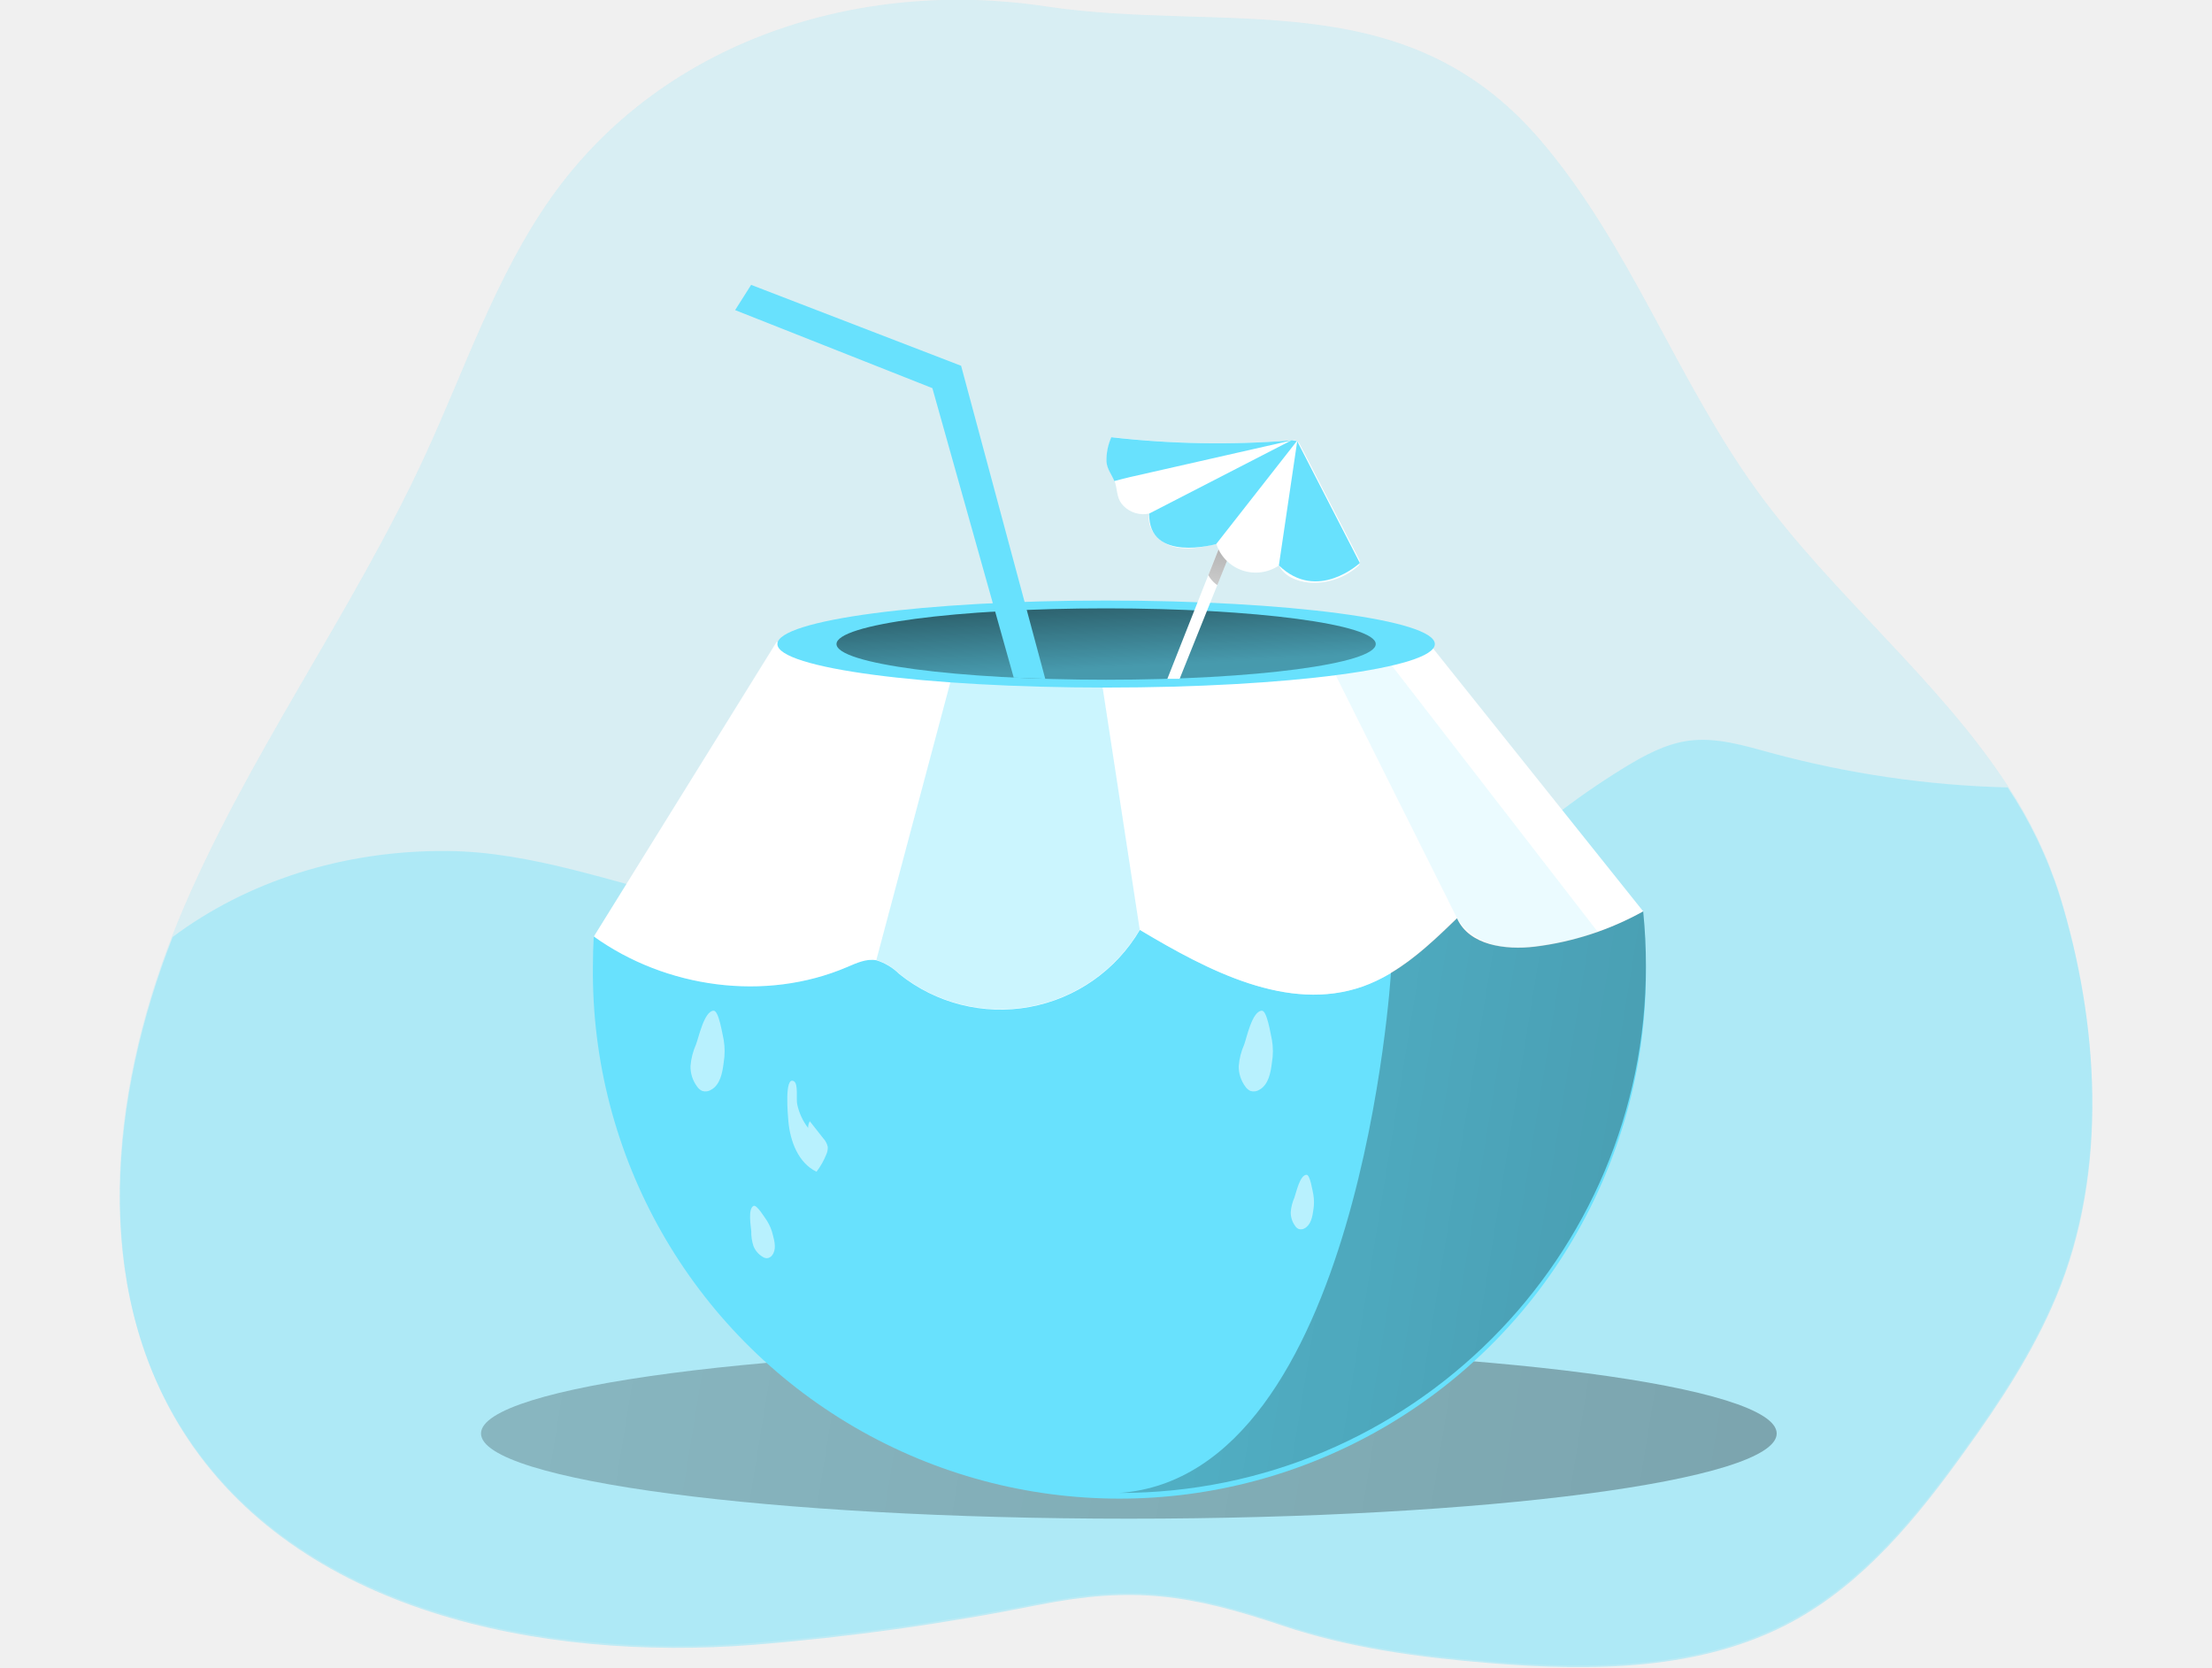
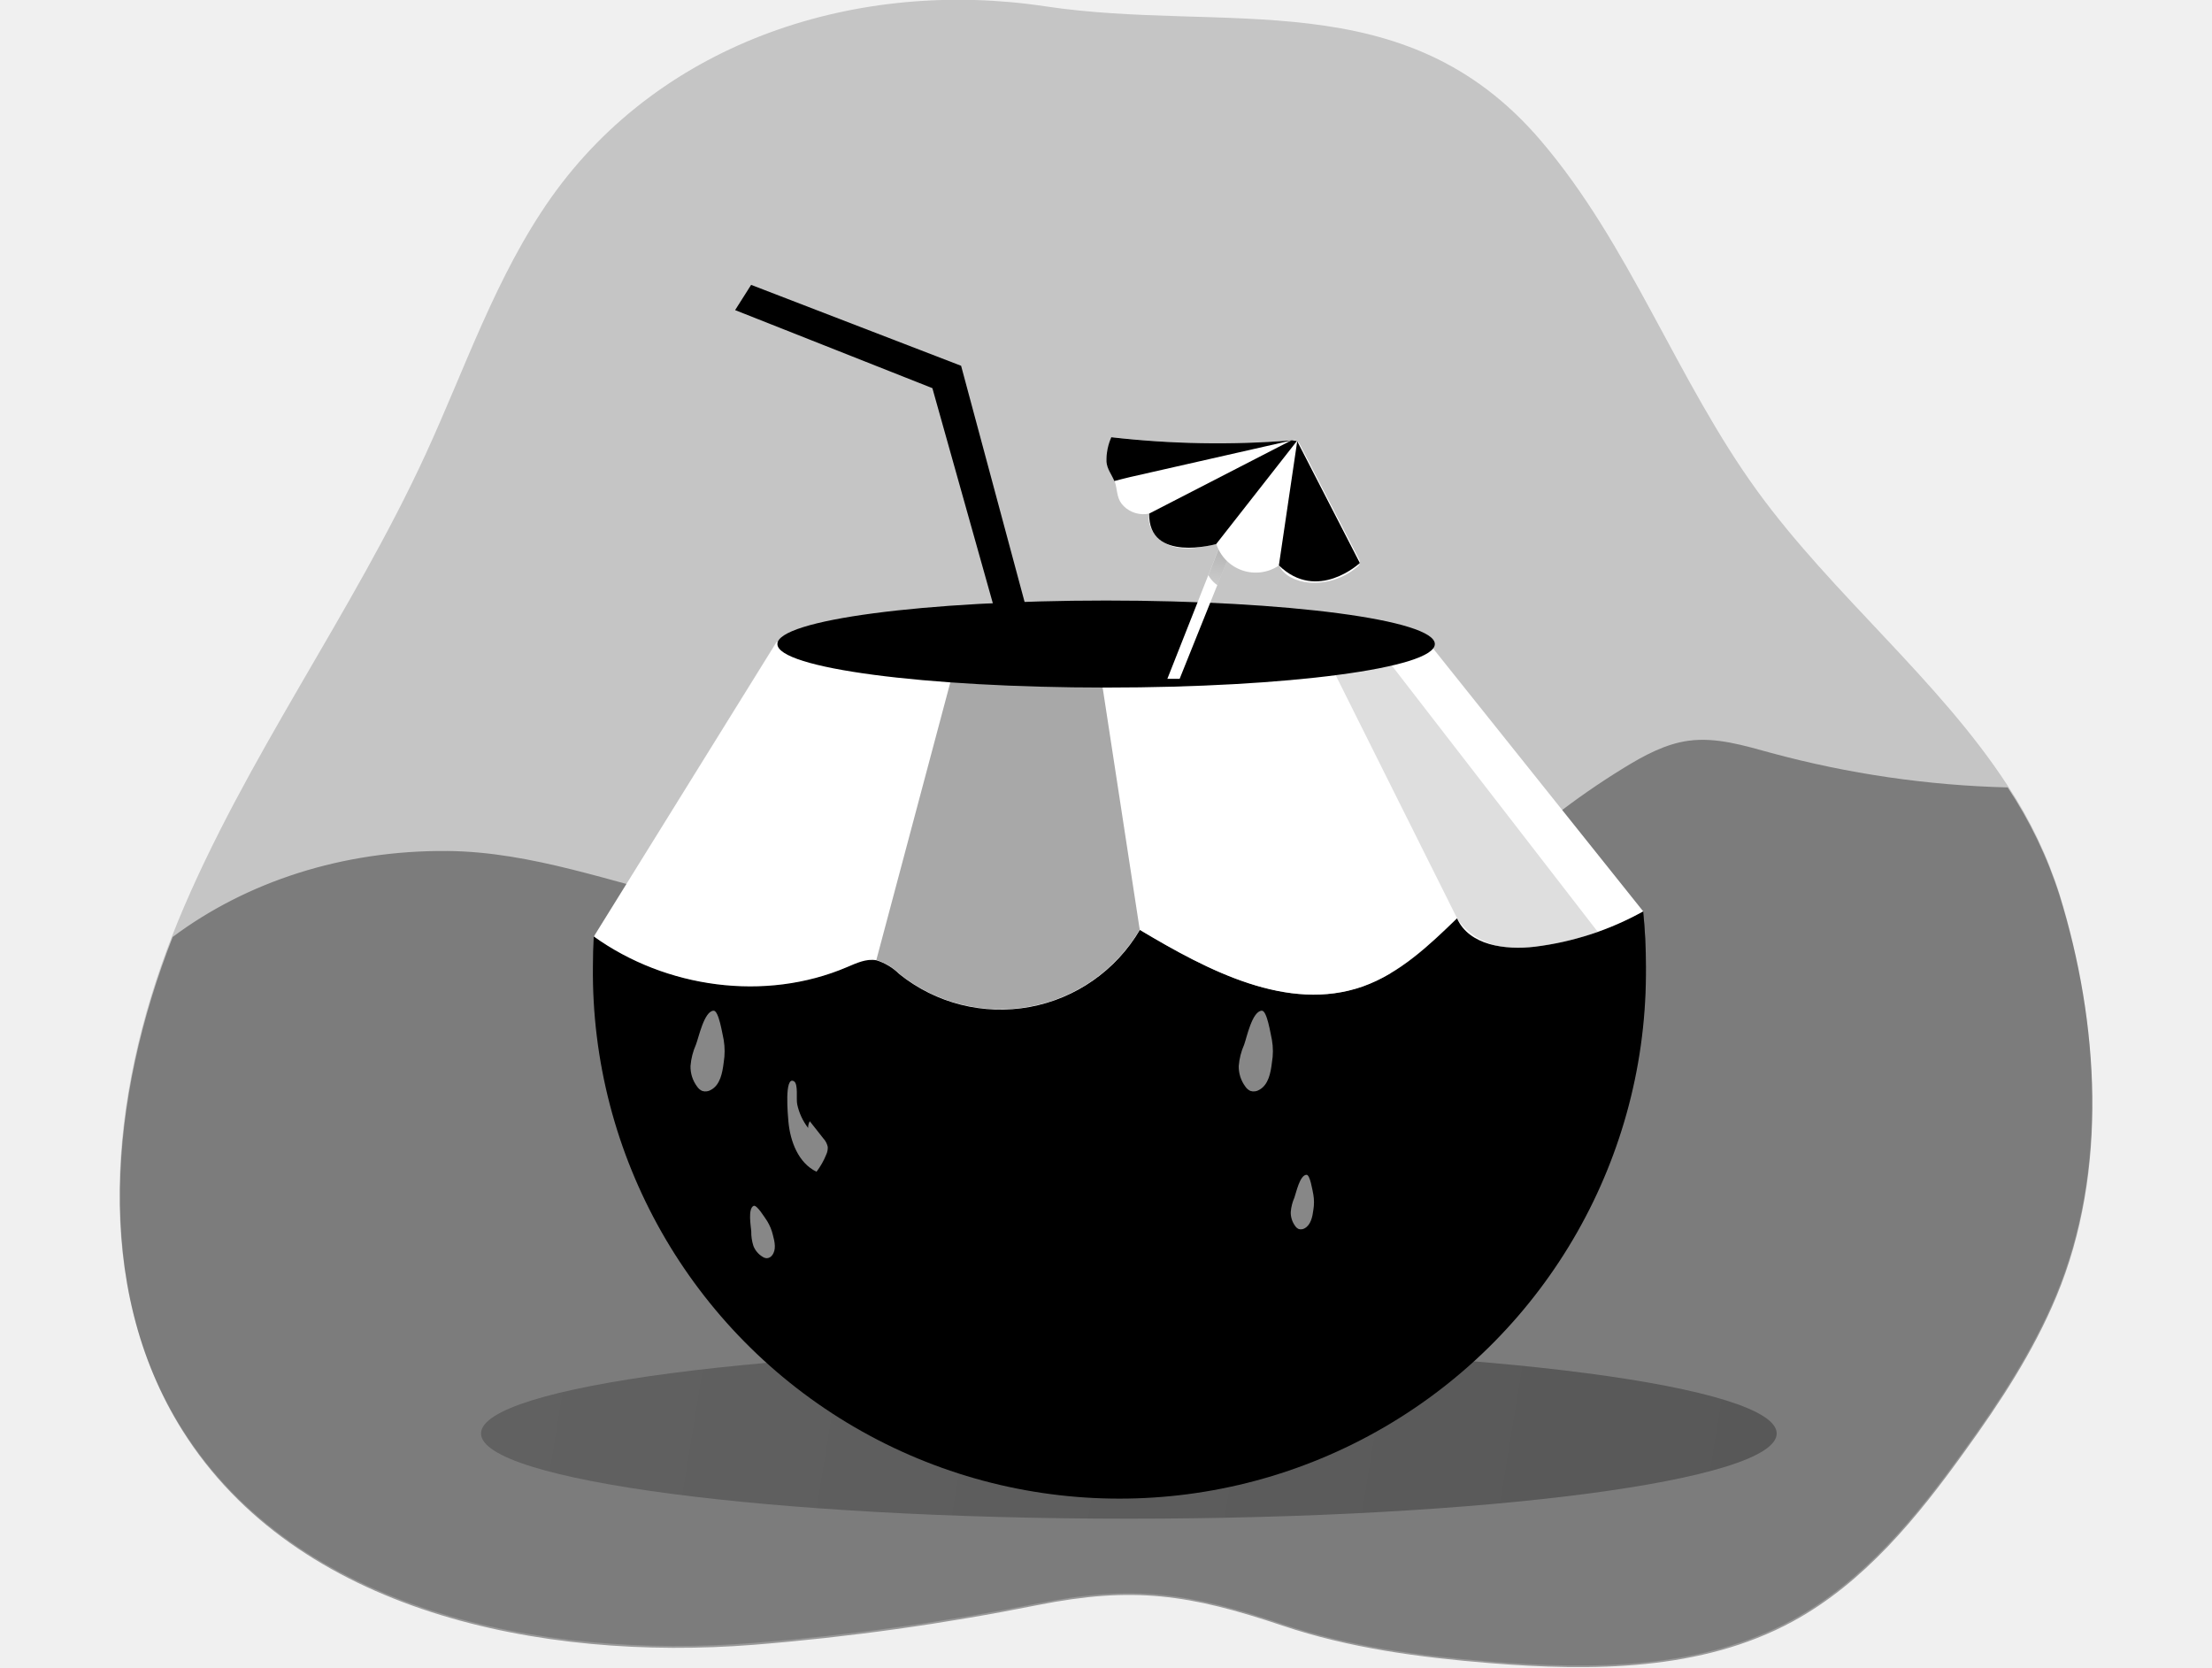
<svg xmlns="http://www.w3.org/2000/svg" xmlns:xlink="http://www.w3.org/1999/xlink" id="Layer_1" data-name="Layer 1" viewBox="0 0 322.82 272.81" width="406" height="306" class="illustration styles_illustrationTablet__1DWOa">
  <defs>
    <linearGradient id="linear-gradient" x1="642.75" y1="312.51" x2="-540.82" y2="119.32" gradientUnits="userSpaceOnUse">
      <stop offset="0.01" />
      <stop offset="0.13" stop-opacity="0.69" />
      <stop offset="0.25" stop-opacity="0.32" />
      <stop offset="1" stop-opacity="0" />
    </linearGradient>
    <linearGradient id="linear-gradient-2" x1="159.94" y1="76.87" x2="166.7" y2="206.11" xlink:href="#linear-gradient" />
    <linearGradient id="linear-gradient-3" x1="424.61" y1="265.72" x2="15.79" y2="198.99" xlink:href="#linear-gradient" />
    <linearGradient id="linear-gradient-4" x1="233.3" y1="122.78" x2="229.53" y2="151.22" xlink:href="#linear-gradient" />
  </defs>
-   <path d="M368.57,253.74c-3.78,9.08-9.22,17.36-15,25.35-7.77,10.83-16.48,21.51-28.2,27.86-14.89,8.07-32.75,8.15-49.63,6.78-11.43-.93-22.89-2.45-33.76-6.11-15.31-5.15-24.48-6.48-40.09-3.38a399.91,399.91,0,0,1-46.48,6.46c-34.9,2.74-74.81-5.36-93.49-35C47,252.07,50.07,221.07,60.33,194.91c.3-.78.61-1.56.93-2.33,11-26.64,28.43-50.15,40.48-76.32,6.53-14.18,11.53-29.23,20.53-42,18.29-25.87,50.5-35.92,80.86-31.35,29.52,4.44,58.74-4.18,81.07,21.92,14.67,17.13,22.26,39.21,35.52,57.45,12.33,16.95,29.66,30.85,40.88,48.09a70.61,70.61,0,0,1,8.51,17.74C375.54,209,377.11,233.24,368.57,253.74Z" transform="translate(-51.69 -41.88)" fill="#68e1fd" opacity="0.18" style="isolation: isolate;" />
-   <path d="M368.62,254c-3.78,9.08-9.22,17.36-15,25.35-7.77,10.83-16.48,21.51-28.2,27.86-14.89,8.07-32.75,8.15-49.63,6.78-11.43-.93-22.89-2.45-33.76-6.11-15.31-5.15-24.48-6.48-40.09-3.38A399.91,399.91,0,0,1,155.5,311c-34.9,2.74-74.81-5.36-93.49-35-14.93-23.66-11.89-54.66-1.63-80.82,12.07-9,27.73-14.2,44.95-14.06,13.86.12,27.13,5.21,40.63,8.34,21.26,4.93,43.93,4.94,64.61-2,11.7-3.94,24.38-10.09,35.7-5.18,7.19,3.12,13.68,10.57,21.22,8.44,3.22-.9,5.67-3.44,8.05-5.78a125.74,125.74,0,0,1,22.35-17.45c3.27-2,6.73-3.89,10.53-4.41,4.55-.62,9.1.79,13.54,2a163.78,163.78,0,0,0,38.69,5.64,70.61,70.61,0,0,1,8.51,17.74C375.59,209.25,377.16,233.53,368.62,254Z" transform="translate(-51.69 -41.88)" fill="#68e1fd" opacity="0.37" />
+   <path d="M368.57,253.74c-3.78,9.08-9.22,17.36-15,25.35-7.77,10.83-16.48,21.51-28.2,27.86-14.89,8.07-32.75,8.15-49.63,6.78-11.43-.93-22.89-2.45-33.76-6.11-15.31-5.15-24.48-6.48-40.09-3.38a399.91,399.91,0,0,1-46.48,6.46c-34.9,2.74-74.81-5.36-93.49-35C47,252.07,50.07,221.07,60.33,194.91c.3-.78.61-1.56.93-2.33,11-26.64,28.43-50.15,40.48-76.32,6.53-14.18,11.53-29.23,20.53-42,18.29-25.87,50.5-35.92,80.86-31.35,29.52,4.44,58.74-4.18,81.07,21.92,14.67,17.13,22.26,39.21,35.52,57.45,12.33,16.95,29.66,30.85,40.88,48.09a70.61,70.61,0,0,1,8.51,17.74C375.54,209,377.11,233.24,368.57,253.74Z" transform="translate(-51.69 -41.88)" fill="currentColor" opacity="0.18" style="isolation: isolate;" />
+   <path d="M368.62,254c-3.78,9.08-9.22,17.36-15,25.35-7.77,10.83-16.48,21.51-28.2,27.86-14.89,8.07-32.75,8.15-49.63,6.78-11.43-.93-22.89-2.45-33.76-6.11-15.31-5.15-24.48-6.48-40.09-3.38A399.91,399.91,0,0,1,155.5,311c-34.9,2.74-74.81-5.36-93.49-35-14.93-23.66-11.89-54.66-1.63-80.82,12.07-9,27.73-14.2,44.95-14.06,13.86.12,27.13,5.21,40.63,8.34,21.26,4.93,43.93,4.94,64.61-2,11.7-3.94,24.38-10.09,35.7-5.18,7.19,3.12,13.68,10.57,21.22,8.44,3.22-.9,5.67-3.44,8.05-5.78a125.74,125.74,0,0,1,22.35-17.45c3.27-2,6.73-3.89,10.53-4.41,4.55-.62,9.1.79,13.54,2a163.78,163.78,0,0,0,38.69,5.64,70.61,70.61,0,0,1,8.51,17.74C375.59,209.25,377.16,233.53,368.62,254Z" transform="translate(-51.69 -41.88)" fill="currentColor" opacity="0.37" />
  <ellipse cx="165.15" cy="234.55" rx="106.01" ry="13.94" fill="url(#linear-gradient)" />
-   <path d="M301.45,200a86.16,86.16,0,1,1-172.31,0c0-1.67.05-3.32.14-5,11.76,8.47,28,10.76,41.44,5,1.53-.65,3.15-1.42,4.79-1.11a9.12,9.12,0,0,1,3.74,2.25A26.46,26.46,0,0,0,218.62,194c11.15,6.66,24.23,13.57,36.48,9.26a25.19,25.19,0,0,0,4.63-2.2h0c4-2.37,7.44-5.69,10.8-8.94,2,4.44,7.92,5.23,12.74,4.65A48.66,48.66,0,0,0,301,191,87.12,87.12,0,0,1,301.45,200Z" transform="translate(-51.69 -41.88)" fill="#68e1fd" />
+   <path d="M301.45,200a86.16,86.16,0,1,1-172.31,0c0-1.67.05-3.32.14-5,11.76,8.47,28,10.76,41.44,5,1.53-.65,3.15-1.42,4.79-1.11a9.12,9.12,0,0,1,3.74,2.25A26.46,26.46,0,0,0,218.62,194c11.15,6.66,24.23,13.57,36.48,9.26a25.19,25.19,0,0,0,4.63-2.2h0c4-2.37,7.44-5.69,10.8-8.94,2,4.44,7.92,5.23,12.74,4.65A48.66,48.66,0,0,0,301,191,87.12,87.12,0,0,1,301.45,200Z" transform="translate(-51.69 -41.88)" fill="currentColor" />
  <path d="M301,191a48.66,48.66,0,0,1-17.71,5.79c-4.82.58-10.78-.21-12.74-4.65-4.6,4.45-9.39,9-15.43,11.15-12.25,4.31-25.33-2.6-36.48-9.26a26.46,26.46,0,0,1-39.37,7.22,9.12,9.12,0,0,0-3.74-2.25c-1.64-.31-3.26.46-4.79,1.11-13.4,5.73-29.68,3.44-41.44-5l29.89-48.16H265.79Z" transform="translate(-51.69 -41.88)" fill="#fff" />
  <path d="M159.17,146.87h30.22L175.51,199c-1.64-.31-3.26.46-4.79,1.11-13.4,5.73-29.68,3.44-41.44-5Z" transform="translate(-51.69 -41.88)" fill="#fff" opacity="0.18" style="isolation: isolate;" />
  <path d="M301,191a48.66,48.66,0,0,1-17.71,5.79c-4.82.58-10.78-.21-12.74-4.65-4.6,4.45-9.39,9-15.43,11.15-12.25,4.31-25.33-2.6-36.48-9.26l-7.27-47.11h54.44Z" transform="translate(-51.69 -41.88)" fill="#fff" opacity="0.18" style="isolation: isolate;" />
-   <path d="M218.62,194a0,0,0,0,1,0,0,26.47,26.47,0,0,1-39.36,7.2,9.12,9.12,0,0,0-3.74-2.25l13.88-52.08h22Z" transform="translate(-51.69 -41.88)" fill="#68e1fd" opacity="0.34" style="isolation: isolate;" />
-   <ellipse cx="161.43" cy="105.38" rx="53.79" ry="7.12" fill="#68e1fd" />
+   <path d="M218.62,194a0,0,0,0,1,0,0,26.47,26.47,0,0,1-39.36,7.2,9.12,9.12,0,0,0-3.74-2.25l13.88-52.08h22Z" transform="translate(-51.69 -41.88)" fill="currentColor" opacity="0.34" style="isolation: isolate;" />
+   <ellipse cx="161.43" cy="105.38" rx="53.79" ry="7.12" fill="currentColor" />
  <ellipse cx="161.43" cy="105.38" rx="44.12" ry="5.84" fill="url(#linear-gradient-2)" />
-   <path d="M250.68,152.35l19.85,39.74s4.93,9.75,23,2.21l-33.66-43.52Z" transform="translate(-51.69 -41.88)" fill="#68e1fd" opacity="0.13" style="isolation: isolate;" />
-   <polygon points="151.47 111.07 137.7 59.85 103.34 46.61 100.72 50.74 133 63.51 146.31 110.87 151.47 111.07" fill="#68e1fd" />
+   <path d="M250.68,152.35l19.85,39.74s4.93,9.75,23,2.21l-33.66-43.52Z" transform="translate(-51.69 -41.88)" fill="currentColor" opacity="0.13" style="isolation: isolate;" />
+   <polygon points="151.47 111.07 137.7 59.85 103.34 46.61 100.72 50.74 133 63.51 146.31 110.87 151.47 111.07" fill="currentColor" />
  <path d="M301.45,200a86.15,86.15,0,0,1-86.16,86.16c39.42-2.82,44.44-85.11,44.44-85.11h0c4-2.37,7.44-5.69,10.8-8.94,2,4.44,7.92,5.23,12.74,4.65A48.66,48.66,0,0,0,301,191,87.12,87.12,0,0,1,301.45,200Z" transform="translate(-51.69 -41.88)" fill="url(#linear-gradient-3)" />
  <polygon points="182.22 89.25 179.62 95.74 173.46 111.07 171.45 111.07 178.16 94.08 180.69 87.67 181.06 86.74 181.47 87.65 182.22 89.25" fill="#fff" />
  <path d="M233.91,131.13l-2.6,6.49a4.93,4.93,0,0,1-1.05-1,5.11,5.11,0,0,1-.41-.62l2.53-6.41a2.62,2.62,0,0,1,.79,0Z" transform="translate(-51.69 -41.88)" fill="url(#linear-gradient-4)" />
  <path d="M254.64,134a1,1,0,0,1-.43.63,10.83,10.83,0,0,1-8,2.56c-1.92-.19-4-1.06-4.79-2.8a6.77,6.77,0,0,1-10.26-3.49c-2.36.53-4.85,1.06-7.17.38s-4.35-3-3.79-5.37A4.61,4.61,0,0,1,216,124.7c-1.12-1.12-1-2.27-1.35-3.66a3.53,3.53,0,0,0-.15-.46c-.42-1.07-1.19-1.93-1.28-3.17a9.2,9.2,0,0,1,.79-4,152.72,152.72,0,0,0,29.39.52h.12a1.49,1.49,0,0,1,.86.13,1.59,1.59,0,0,1,.51.66c1,1.86,1.91,3.71,2.87,5.57q3.38,6.53,6.74,13.07A1.12,1.12,0,0,1,254.64,134Z" transform="translate(-51.69 -41.88)" fill="#fff" style="isolation: isolate;" />
-   <path d="M243.48,113.94l-26.45,6c-.86.2-1.72.43-2.57.65-.42-1.07-1.19-1.93-1.28-3.17a9.2,9.2,0,0,1,.79-4,152.72,152.72,0,0,0,29.39.52Z" transform="translate(-51.69 -41.88)" fill="#68e1fd" />
-   <path d="M220.17,125.91l23.31-12,.86.13L231.13,130.9S220,134.05,220.17,125.91Z" transform="translate(-51.69 -41.88)" fill="#68e1fd" />
-   <path d="M241.39,134.39l3-20.32L254.64,134S247.68,140.5,241.39,134.39Z" transform="translate(-51.69 -41.88)" fill="#68e1fd" />
+   <path d="M243.48,113.94l-26.45,6c-.86.2-1.72.43-2.57.65-.42-1.07-1.19-1.93-1.28-3.17a9.2,9.2,0,0,1,.79-4,152.72,152.72,0,0,0,29.39.52Z" transform="translate(-51.69 -41.88)" fill="currentColor" />
+   <path d="M220.17,125.91l23.31-12,.86.13L231.13,130.9S220,134.05,220.17,125.91Z" transform="translate(-51.69 -41.88)" fill="currentColor" />
+   <path d="M241.39,134.39l3-20.32L254.64,134S247.68,140.5,241.39,134.39Z" transform="translate(-51.69 -41.88)" fill="currentColor" />
  <path d="M161.13,225.39c.3,3.27,1.64,6.79,4.6,8.21a12.12,12.12,0,0,0,1.59-2.8,2.7,2.7,0,0,0,.25-1.27,3,3,0,0,0-.74-1.4l-2.2-2.79a2,2,0,0,0-.27,1.1,9.59,9.59,0,0,1-1.79-3.87c-.19-.85.2-3.32-.52-3.76C160.41,217.79,161.06,224.54,161.13,225.39Z" transform="translate(-51.69 -41.88)" fill="#fff" opacity="0.53" />
  <path d="M146,212.8a10.75,10.75,0,0,0-.89,3.5,5.4,5.4,0,0,0,1.07,3.35,2,2,0,0,0,.84.73,1.73,1.73,0,0,0,1.45-.18c1.5-.82,1.86-2.77,2.07-4.47a11.27,11.27,0,0,0,0-3.71c-.23-1-.8-4.82-1.66-4.77C147.33,207.34,146.44,211.7,146,212.8Z" transform="translate(-51.69 -41.88)" fill="#fff" opacity="0.53" />
  <path d="M155.05,243.35a7.3,7.3,0,0,0,.35,2.38,3.57,3.57,0,0,0,1.51,1.79,1.27,1.27,0,0,0,.7.23,1.14,1.14,0,0,0,.85-.47c.71-.89.44-2.19.14-3.29a7.77,7.77,0,0,0-.93-2.29c-.4-.58-1.72-2.76-2.24-2.51C154.46,239.66,155,242.57,155.05,243.35Z" transform="translate(-51.69 -41.88)" fill="#fff" opacity="0.53" />
  <path d="M235.71,212.8a10.75,10.75,0,0,0-.89,3.5,5.47,5.47,0,0,0,1.07,3.35,2,2,0,0,0,.84.73,1.73,1.73,0,0,0,1.45-.18c1.5-.82,1.87-2.77,2.07-4.47a10.76,10.76,0,0,0,0-3.71c-.23-1-.8-4.82-1.66-4.77C237,207.34,236.12,211.7,235.71,212.8Z" transform="translate(-51.69 -41.88)" fill="#fff" opacity="0.53" />
  <path d="M243.93,237.83a7.32,7.32,0,0,0-.6,2.37,3.7,3.7,0,0,0,.72,2.27,1.38,1.38,0,0,0,.57.5,1.21,1.21,0,0,0,1-.12c1-.56,1.27-1.89,1.41-3a7.56,7.56,0,0,0,0-2.51c-.15-.71-.54-3.27-1.12-3.24C244.81,234.13,244.21,237.08,243.93,237.83Z" transform="translate(-51.69 -41.88)" fill="#fff" opacity="0.53" />
</svg>
